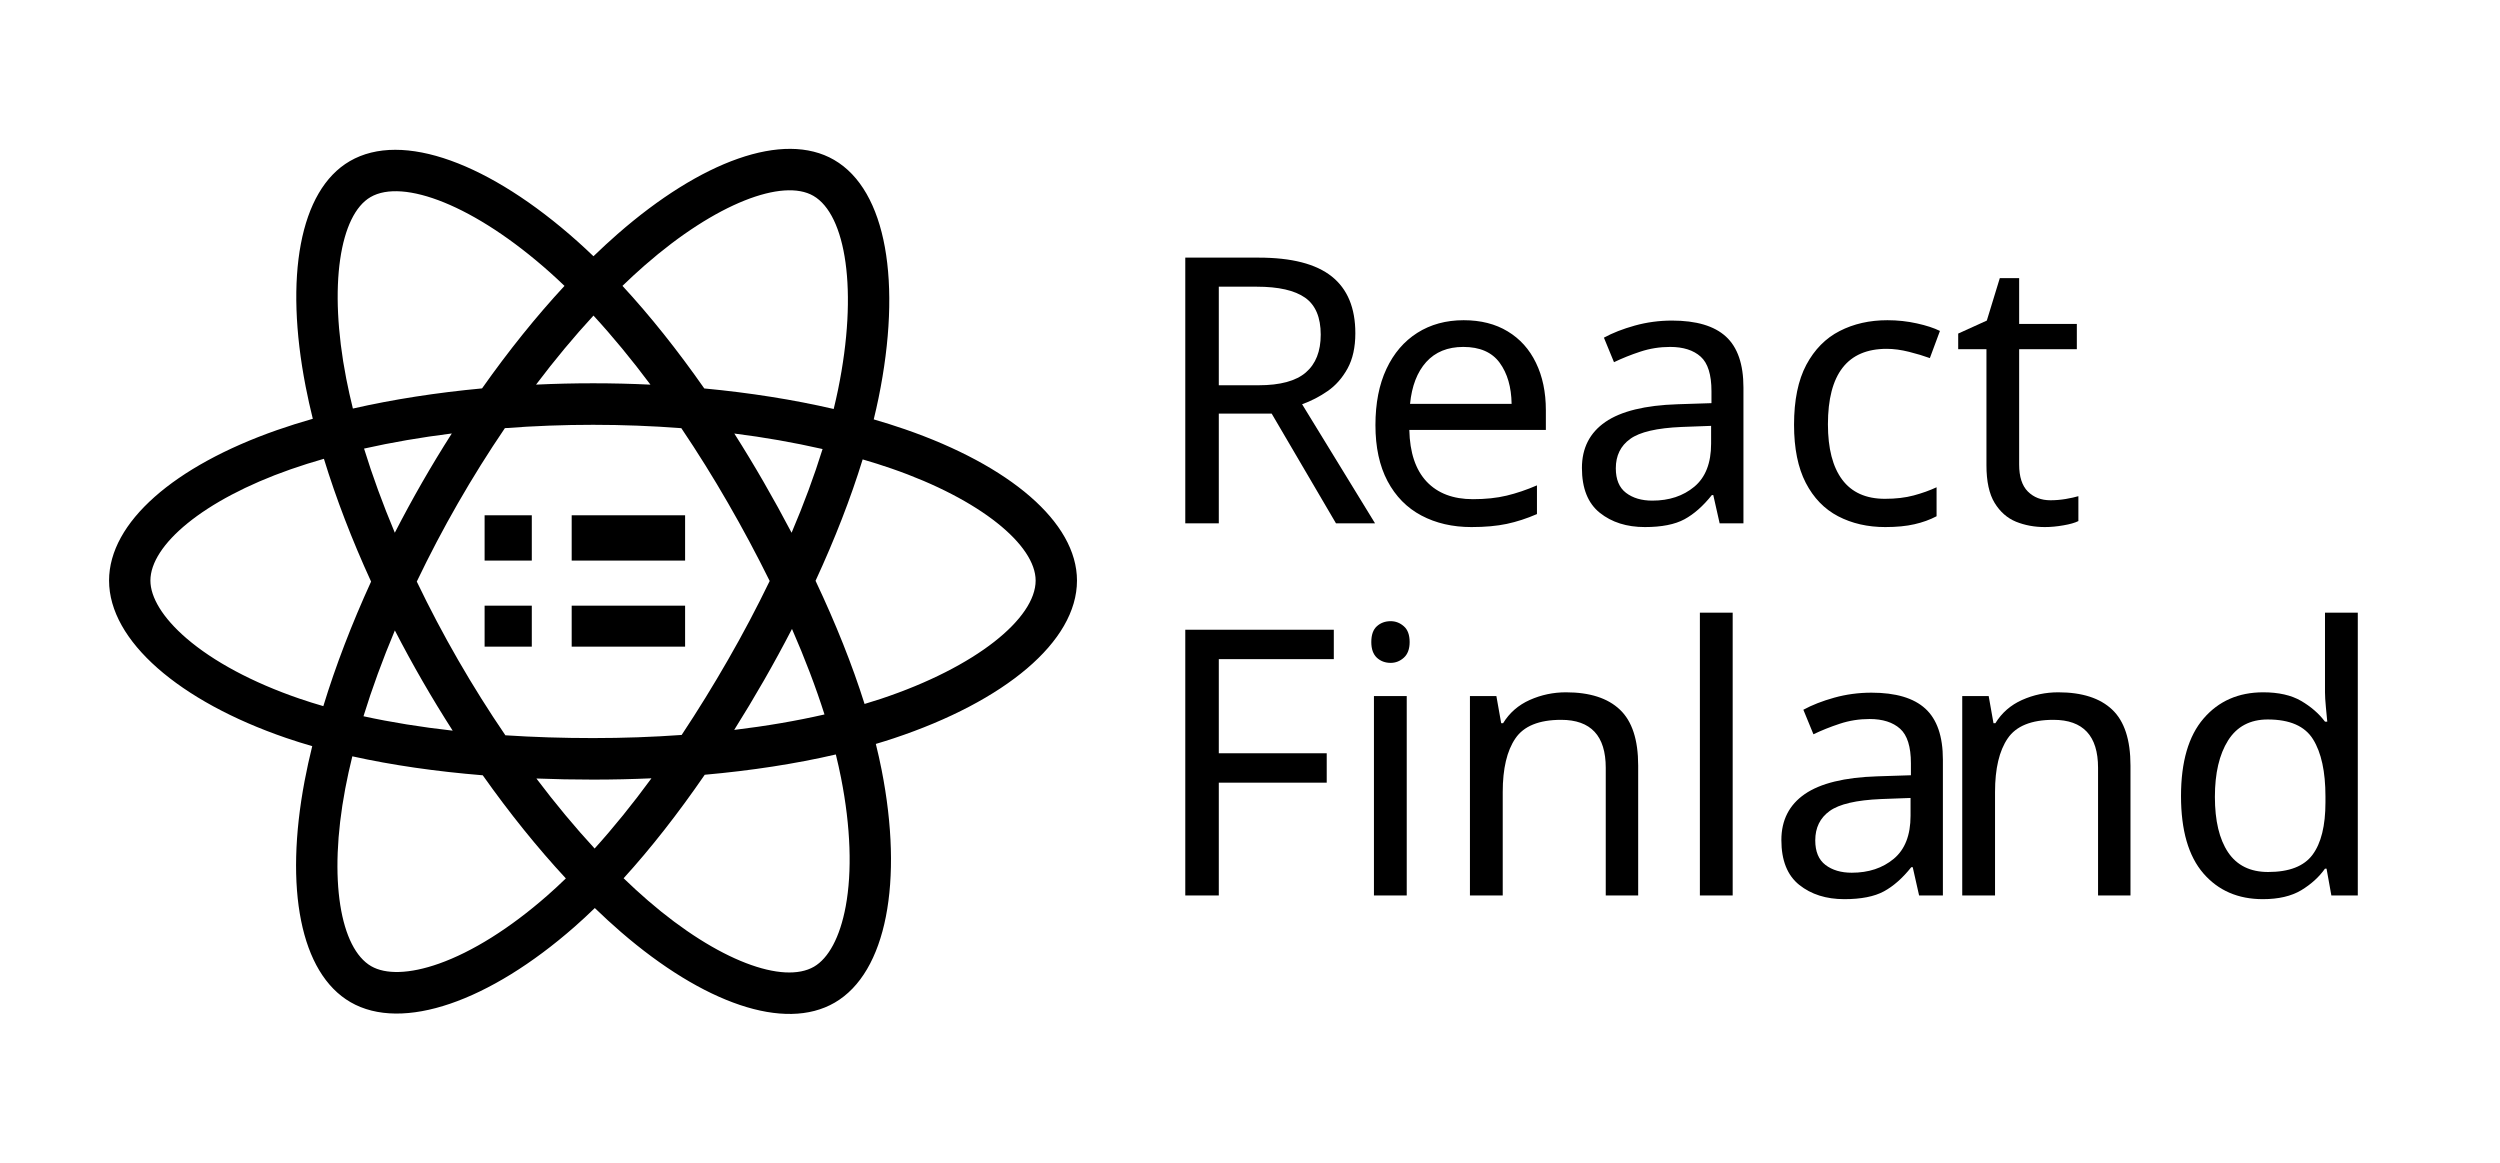
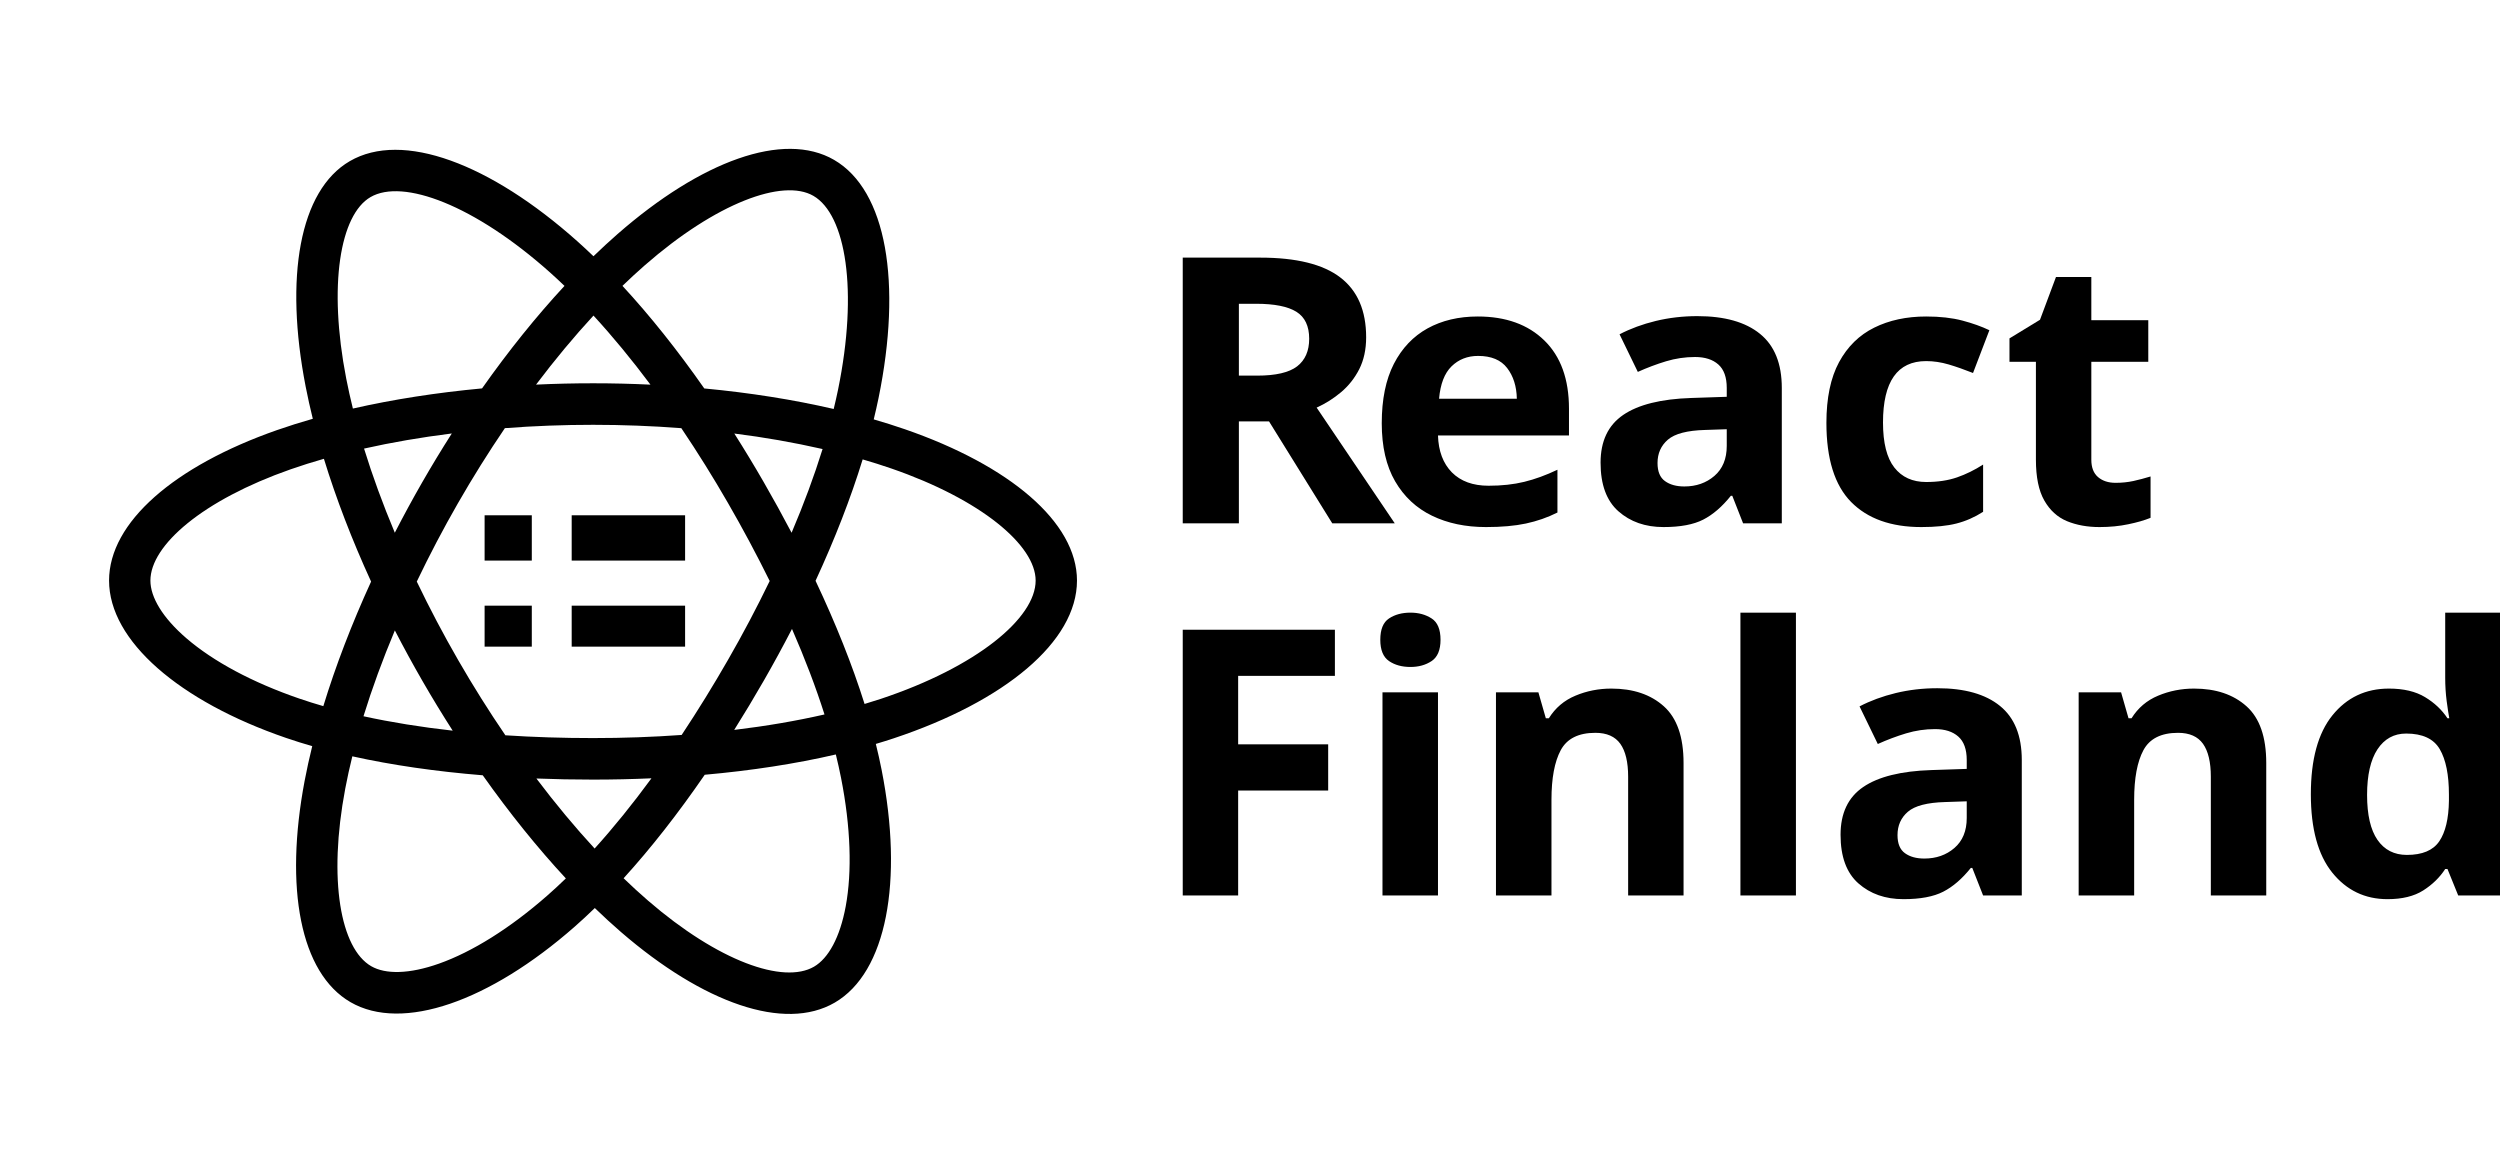
<svg xmlns="http://www.w3.org/2000/svg" width="100%" height="100%" viewBox="0 0 430 200" version="1.1" xml:space="preserve" style="fill-rule:evenodd;clip-rule:evenodd;stroke-linejoin:round;stroke-miterlimit:1.414;">
  <g transform="matrix(1,0,0,1,291,323.438)">
    <g id="a" transform="matrix(1.18916,0,0,1.18916,-272.241,-297.834)">
      <path d="M110.602,39.129C112.116,39.566 113.618,40.042 115.109,40.555C130.229,45.784 140,53.975 140,62.444C140,71.276 129.558,79.912 113.508,85.254C112.66,85.536 111.791,85.807 110.905,86.07C111.215,87.316 111.495,88.57 111.744,89.83C114.913,105.906 112.473,119.121 104.963,123.487C97.693,127.715 85.941,123.562 74.043,113.277C72.749,112.156 71.487,110.999 70.258,109.808C69.307,110.734 68.333,111.636 67.337,112.513C55.053,123.299 42.438,127.774 34.922,123.421C27.645,119.204 25.358,106.904 28.286,91.412C28.606,89.728 28.973,88.054 29.386,86.392C28.114,86.027 26.852,85.63 25.6,85.202C10.161,79.902 0,71.16 0,62.444C0,54.005 9.466,45.869 24.288,40.678C25.999,40.082 27.726,39.537 29.469,39.042C29.085,37.498 28.74,35.944 28.435,34.383C25.363,18.618 27.525,6.019 34.821,1.776C42.431,-2.649 55.103,2.103 67.745,13.379C68.532,14.082 69.305,14.799 70.065,15.532C71.2,14.431 72.362,13.36 73.551,12.318C85.614,1.773 97.559,-2.639 104.862,1.592C112.479,6.004 114.71,19.406 111.298,36.041C111.085,37.075 110.853,38.104 110.602,39.129ZM109.276,80.289C110.064,80.055 110.847,79.809 111.627,79.551L111.628,79.551C125.485,74.938 134.02,67.881 134.02,62.444C134.02,57.34 126.117,50.716 113.162,46.236C111.786,45.762 110.398,45.322 109,44.916C107.278,50.516 104.979,56.43 102.186,62.474C105.112,68.664 107.504,74.655 109.276,80.29L109.276,80.289ZM106.55,109.557C107.478,104.533 107.278,98.105 105.877,90.997C105.652,89.857 105.399,88.722 105.12,87.594C99.32,88.941 92.927,89.927 86.158,90.53C82.311,96.125 78.368,101.164 74.423,105.499C75.566,106.606 76.74,107.681 77.943,108.723C88.119,117.519 97.554,120.853 101.966,118.288C104.04,117.082 105.716,114.072 106.55,109.557ZM37.91,118.216C39.985,119.417 43.418,119.374 47.729,117.845C52.526,116.142 57.969,112.759 63.401,107.989C64.311,107.189 65.2,106.366 66.069,105.522C61.981,101.115 57.924,96.082 54.051,90.607C47.267,90.054 40.919,89.137 35.185,87.863C34.801,89.41 34.46,90.967 34.162,92.533C31.659,105.78 33.494,115.658 37.91,118.216ZM11.206,70.804C15.07,74.127 20.708,77.174 27.535,79.517C28.678,79.908 29.83,80.27 30.991,80.604C32.759,74.813 35.09,68.732 37.899,62.59C35.126,56.538 32.828,50.553 31.076,44.829C29.455,45.289 27.848,45.797 26.257,46.352C13.581,50.792 5.98,57.323 5.98,62.444C5.98,64.85 7.734,67.816 11.206,70.804ZM37.817,6.976C33.42,9.532 31.673,19.722 34.304,33.23L34.304,33.229C34.588,34.681 34.909,36.126 35.266,37.562C41.061,36.243 47.364,35.259 53.948,34.646C57.788,29.202 61.808,24.207 65.874,19.82C65.186,19.158 64.486,18.508 63.774,17.872C52.858,8.136 42.5,4.252 37.817,6.976ZM90.437,41.176C91.906,43.49 93.326,45.834 94.694,48.209C96.085,50.621 97.427,53.061 98.721,55.527C100.492,51.363 101.996,47.301 103.202,43.417C98.986,42.46 94.726,41.712 90.436,41.176L90.437,41.176ZM78.306,34.104C75.588,30.467 72.826,27.115 70.066,24.114C67.266,27.15 64.479,30.497 61.759,34.1C67.272,33.841 72.793,33.842 78.306,34.104ZM41.33,55.523C43.852,50.611 46.603,45.82 49.574,41.165C45.136,41.722 40.876,42.455 36.882,43.353C38.099,47.293 39.589,51.373 41.33,55.523ZM36.8,82.068C40.793,82.941 45.117,83.638 49.702,84.152C46.688,79.453 43.896,74.614 41.337,69.652C39.558,73.891 38.035,78.058 36.799,82.068L36.8,82.068ZM61.809,91.072C64.57,94.728 67.398,98.126 70.232,101.199C72.972,98.169 75.725,94.765 78.452,91.043C75.675,91.167 72.854,91.231 70,91.231C67.222,91.231 64.49,91.178 61.809,91.072ZM103.48,81.808C102.227,77.866 100.649,73.721 98.778,69.436C97.48,71.95 96.126,74.434 94.718,76.888C93.333,79.302 91.9,81.687 90.42,84.044C95.038,83.488 99.42,82.738 103.48,81.808ZM82.82,84.772C85.176,81.217 87.416,77.586 89.537,73.886C91.677,70.164 93.683,66.367 95.553,62.503C93.664,58.677 91.651,54.914 89.518,51.219C87.397,47.534 85.147,43.925 82.772,40.399C74.278,39.753 65.747,39.752 57.252,40.395C54.853,43.927 52.589,47.549 50.464,51.252L50.464,51.25C48.338,54.954 46.352,58.736 44.509,62.588C48.216,70.311 52.5,77.743 57.324,84.822C61.406,85.088 65.644,85.224 70,85.224C74.374,85.224 78.667,85.07 82.82,84.772ZM105.441,34.828C108.386,20.465 106.563,9.513 101.875,6.797C97.473,4.247 87.813,7.815 77.477,16.85C76.379,17.812 75.306,18.801 74.257,19.817C78.259,24.147 82.245,29.151 86.092,34.654C92.696,35.276 99.003,36.278 104.811,37.624C105.038,36.696 105.247,35.764 105.441,34.828Z" />
    </g>
    <g id="b" transform="matrix(1.18916,0,0,1.18916,-207.648,-234.809)">
      <path d="M0,0L6.826,0L6.826,6.552L0,6.552L0,0ZM0,13.073L0,19L6.826,19L6.826,13.073L0,13.073ZM12.595,13.073L12.595,19L29,19L29,13.073L12.595,13.073ZM29,6.552L29,0L12.595,0L12.595,6.552L29,6.552Z" />
    </g>
    <g transform="matrix(1,0,0,1,-397.323,-290.892)">
-       <text x="303.989px" y="57.471px" style="font-family:'Finlandica-Regular', 'Finlandica';font-size:64px;">R<tspan x="339.381px 370.165px 400.949px " y="57.471px 57.471px 57.471px ">eac</tspan>t</text>
-       <text x="303.989px" y="121.471px" style="font-family:'Finlandica-Regular', 'Finlandica';font-size:64px;">Finla<tspan x="438.389px " y="121.471px ">n</tspan>d</text>
+       <text x="303.989px" y="57.471px" style="font-family:'Finlandica-Bold', 'Finlandica';font-weight:700;font-size:64px;">R<tspan x="341.109px 374.005px 405.685px " y="57.471px 57.471px 57.471px ">eac</tspan>t</text>
+       <text x="303.989px" y="121.471px" style="font-family:'Finlandica-Bold', 'Finlandica';font-weight:700;font-size:64px;">Finland</text>
    </g>
  </g>
</svg>
